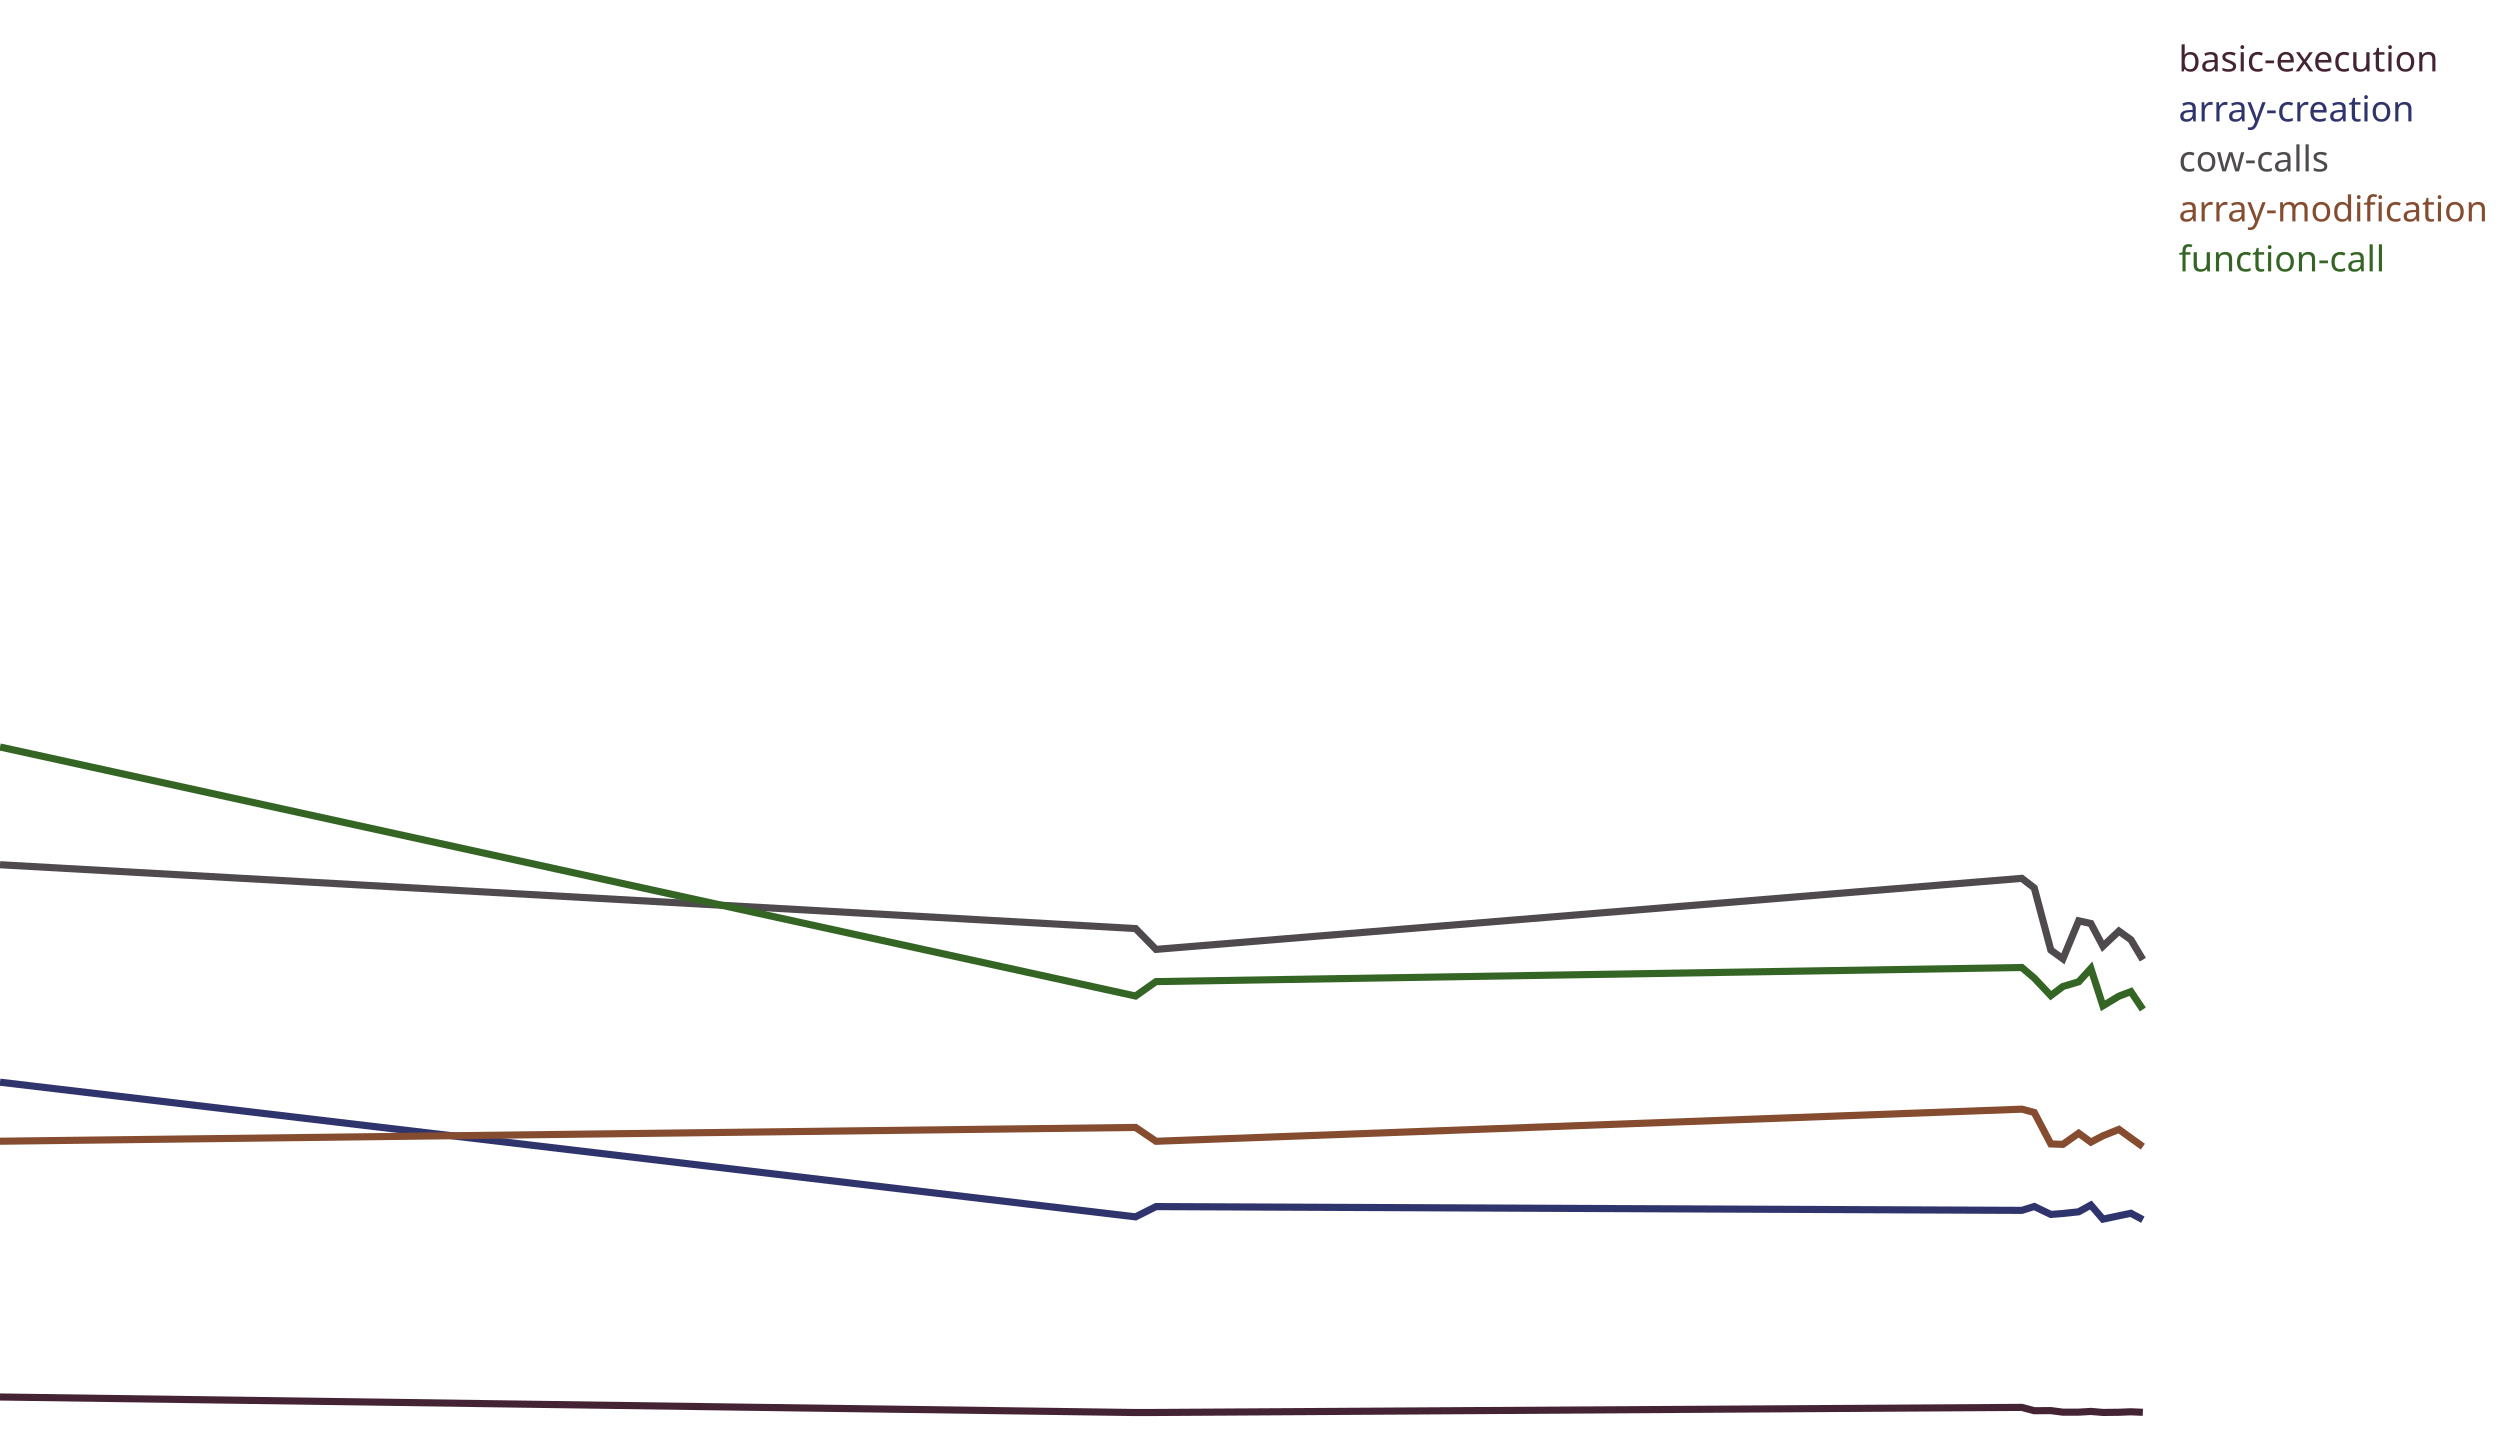
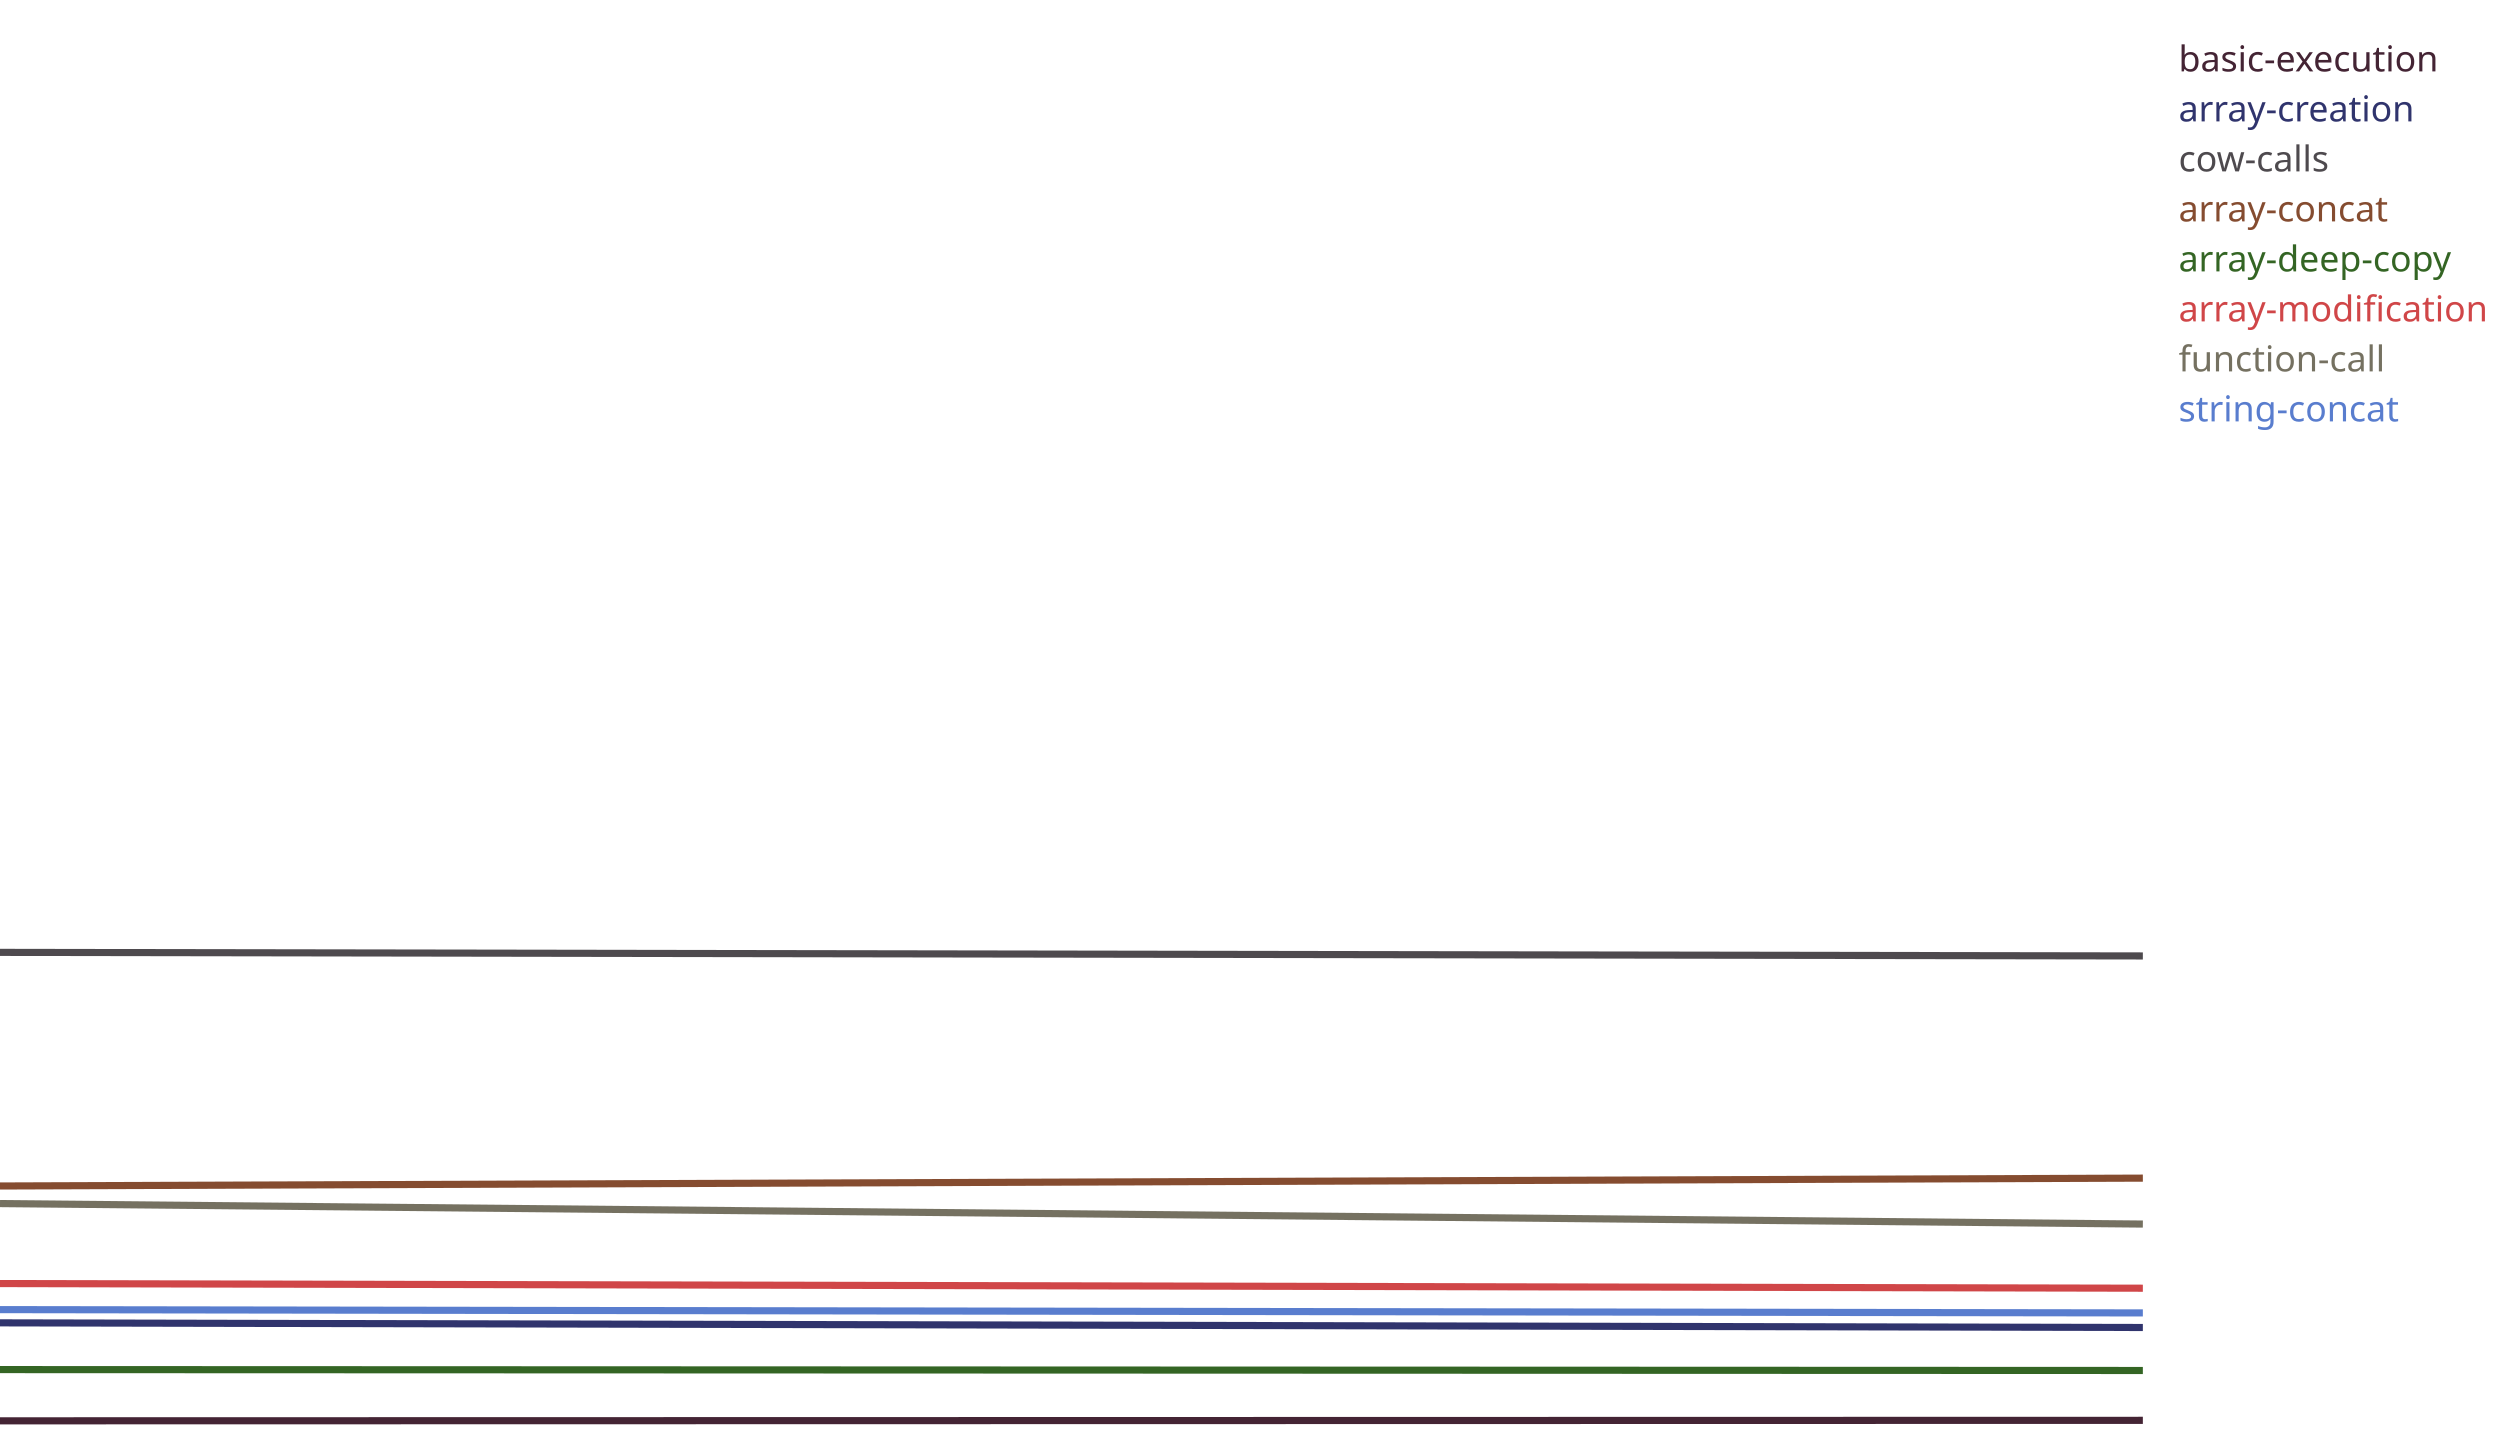
<svg xmlns="http://www.w3.org/2000/svg" version="1.1" viewBox="0 0 350 200">
  <text x="305.000" y="10" fill="#442434" font-family="sans-serif" font-size="5" xml:space="preserve">basic-execution</text>
-   <path d="M 0 195.579 158.978 197.754 161.842 197.746 283.052 197.034 284.798 197.503 287.115 197.483 288.806 197.704 291.015 197.702 292.719 197.599 294.41 197.743 296.646 197.718 298.323 197.65 300 197.723" fill="none" stroke="#442434" stroke-width="1.00" />
+   <path d="M 0 198.915 300 198.847" fill="none" stroke="#442434" stroke-width="1.00" />
  <text x="305.000" y="17" fill="#30346d" font-family="sans-serif" font-size="5" xml:space="preserve">array-creation</text>
-   <path d="M 0 151.507 158.978 170.358 161.842 168.924 283.052 169.452 284.798 168.91 287.115 170.021 288.806 169.888 291.015 169.652 292.719 168.708 294.41 170.682 296.646 170.206 298.323 169.86 300 170.754" fill="none" stroke="#30346d" stroke-width="1.00" />
+   <path d="M 0 185.198 300 185.849" fill="none" stroke="#30346d" stroke-width="1.00" />
  <text x="305.000" y="24" fill="#4e4a4e" font-family="sans-serif" font-size="5" xml:space="preserve">cow-calls</text>
-   <path d="M 0 121.062 158.978 129.996 161.842 132.913 283.052 122.967 284.798 124.313 287.115 133.009 288.806 134.236 291.015 128.917 292.719 129.292 294.41 132.47 296.646 130.354 298.323 131.559 300 134.356" fill="none" stroke="#4e4a4e" stroke-width="1.00" />
-   <text x="305.000" y="31" fill="#854c30" font-family="sans-serif" font-size="5" xml:space="preserve">array-modification</text>
-   <path d="M 0 159.77 158.978 157.84 161.842 159.779 283.052 155.283 284.798 155.749 287.115 160.15 288.806 160.21 291.015 158.651 292.719 159.899 294.41 159.015 296.646 158.116 298.323 159.33 300 160.533" fill="none" stroke="#854c30" stroke-width="1.00" />
-   <text x="305.000" y="38" fill="#346524" font-family="sans-serif" font-size="5" xml:space="preserve">function-call</text>
-   <path d="M 0 104.579 158.978 139.442 161.842 137.424 283.052 135.451 284.798 136.931 287.115 139.384 288.806 138.11 291.015 137.452 292.719 135.586 294.41 140.811 296.646 139.467 298.323 138.827 300 141.323" fill="none" stroke="#346524" stroke-width="1.00" />
+   <path d="M 0 133.333 300 133.832" fill="none" stroke="#4e4a4e" stroke-width="1.00" />
+   <text x="305.000" y="31" fill="#854c30" font-family="sans-serif" font-size="5" xml:space="preserve">array-concat</text>
+   <path d="M 0 166.039 300 164.938" fill="none" stroke="#854c30" stroke-width="1.00" />
+   <text x="305.000" y="38" fill="#346524" font-family="sans-serif" font-size="5" xml:space="preserve">array-deep-copy</text>
+   <path d="M 0 191.742 300 191.867" fill="none" stroke="#346524" stroke-width="1.00" />
+   <text x="305.000" y="45" fill="#d04648" font-family="sans-serif" font-size="5" xml:space="preserve">array-modification</text>
+   <path d="M 0 179.698 300 180.349" fill="none" stroke="#d04648" stroke-width="1.00" />
+   <text x="305.000" y="52" fill="#757161" font-family="sans-serif" font-size="5" xml:space="preserve">function-call</text>
+   <path d="M 0 168.501 300 171.369" fill="none" stroke="#757161" stroke-width="1.00" />
+   <text x="305.000" y="59" fill="#597dce" font-family="sans-serif" font-size="5" xml:space="preserve">string-concat</text>
+   <path d="M 0 183.346 300 183.808" fill="none" stroke="#597dce" stroke-width="1.00" />
</svg>
